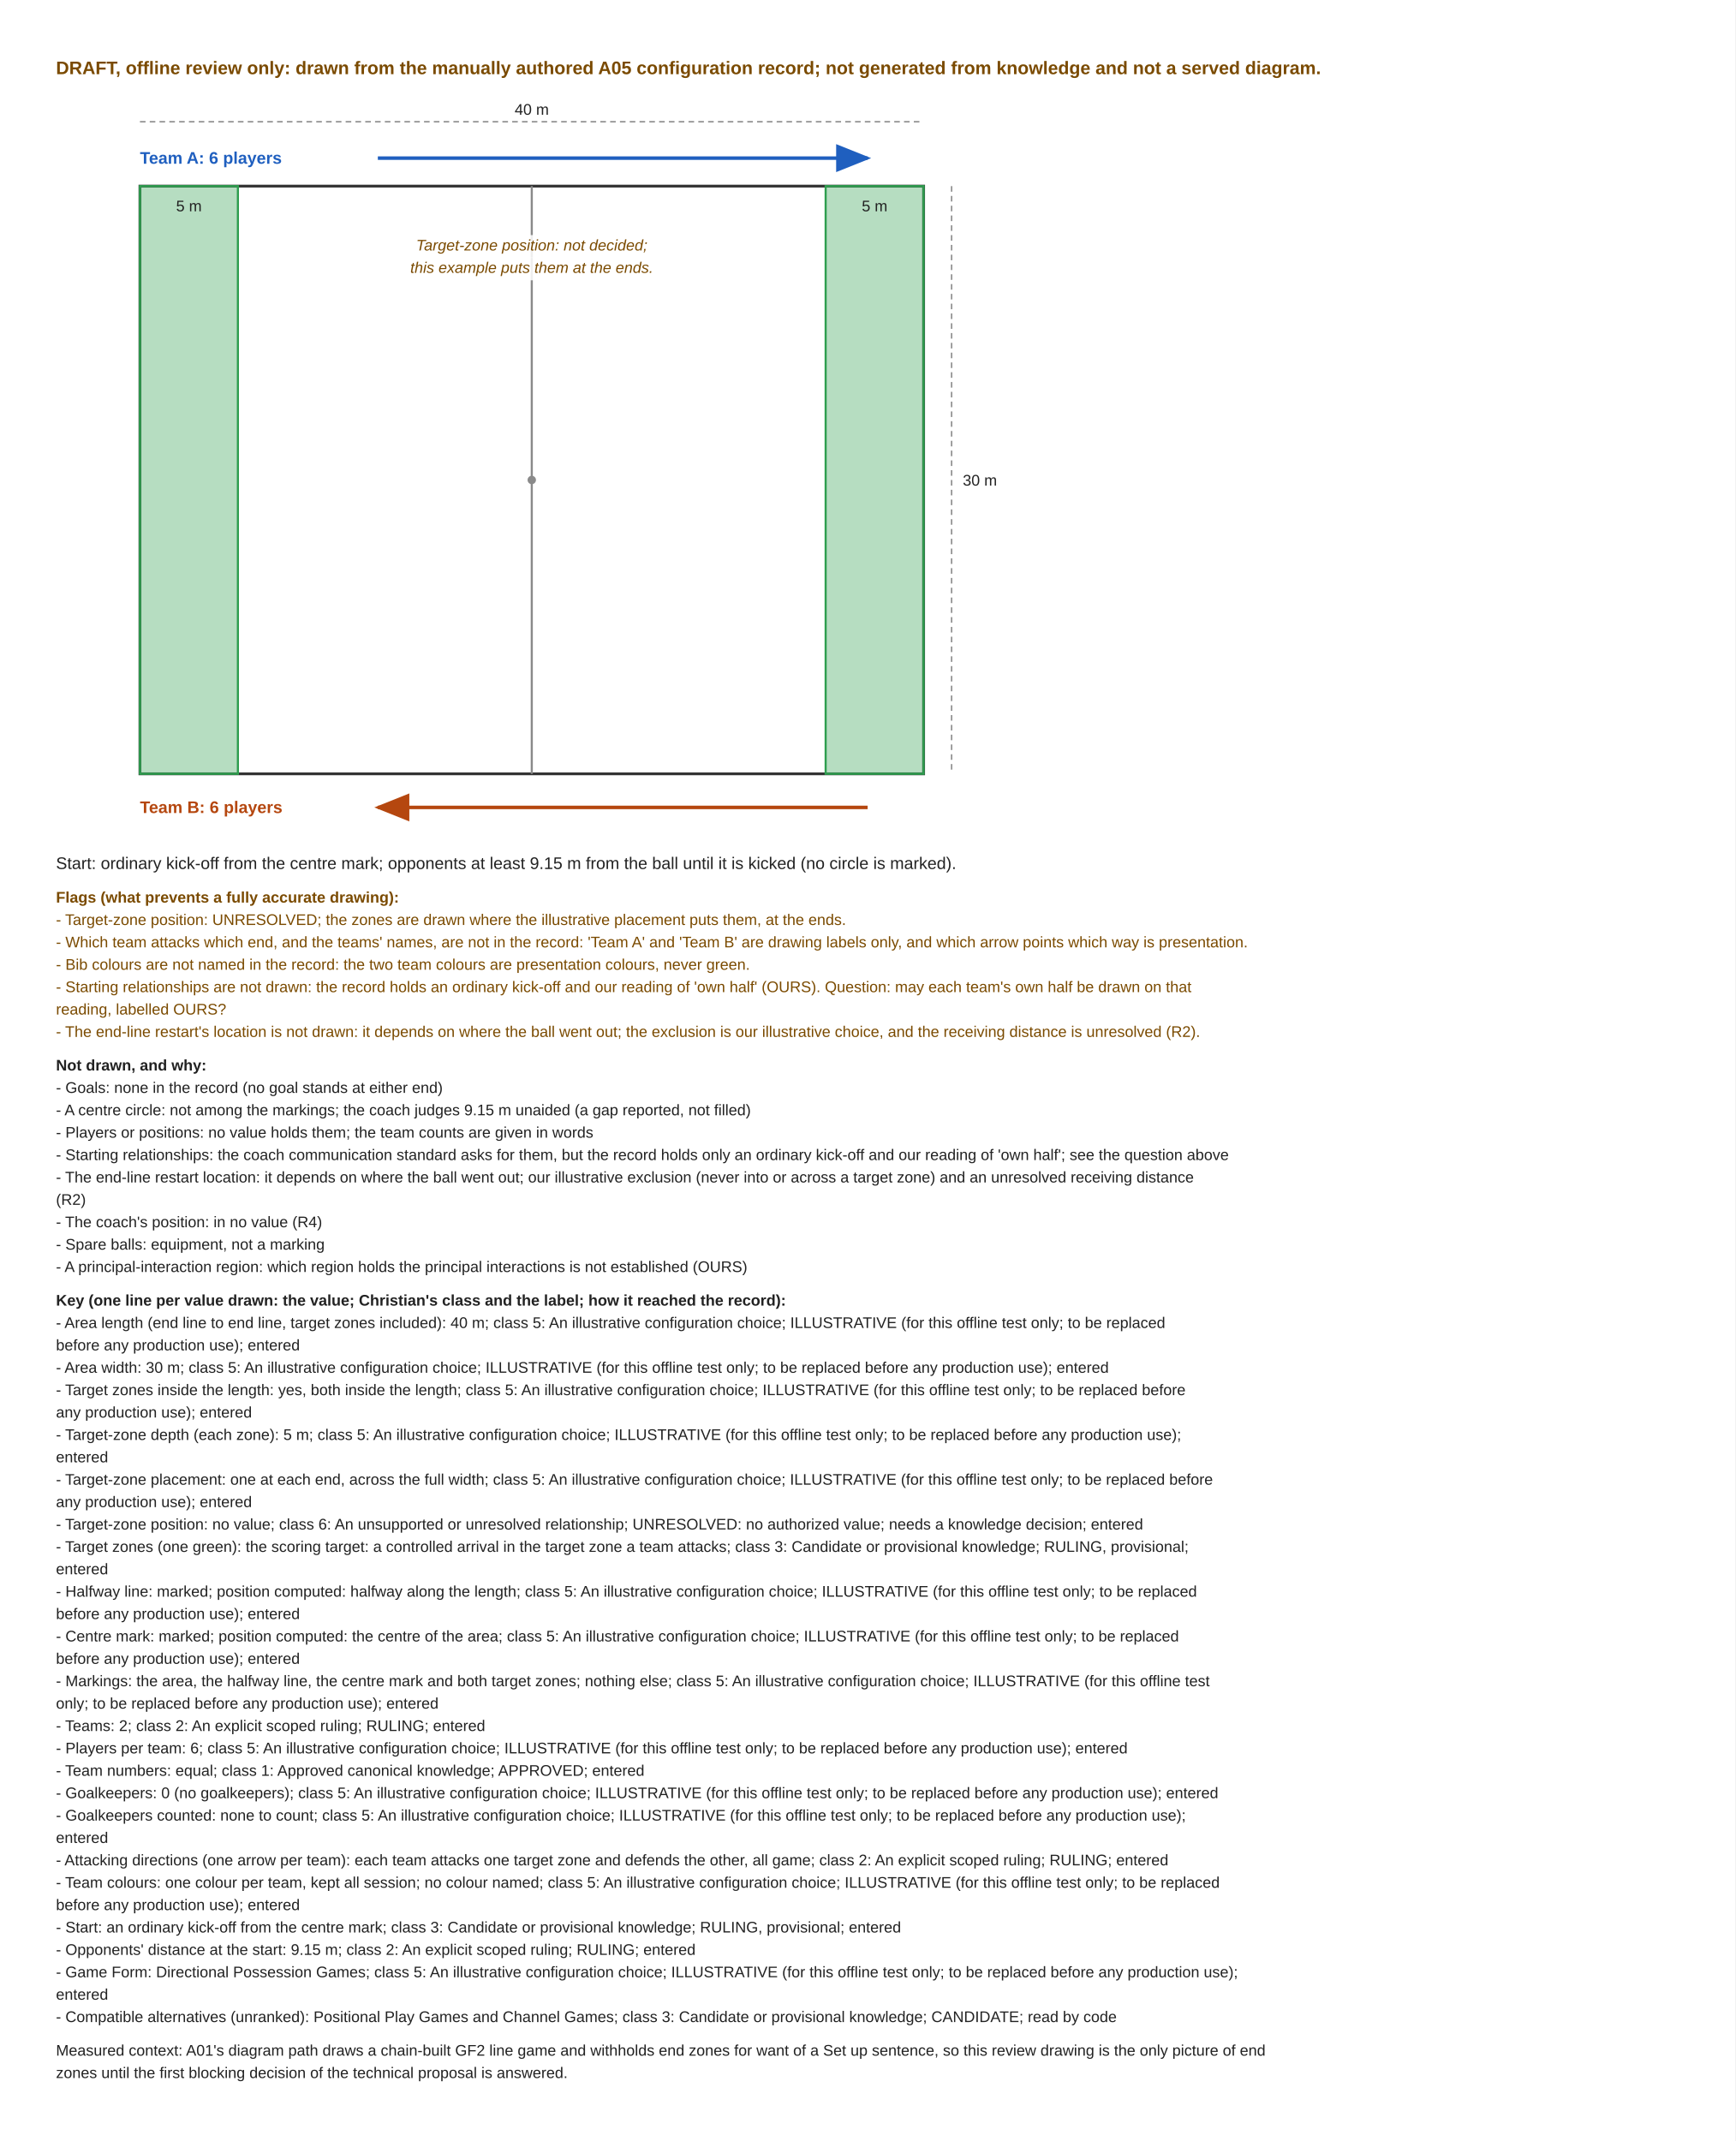
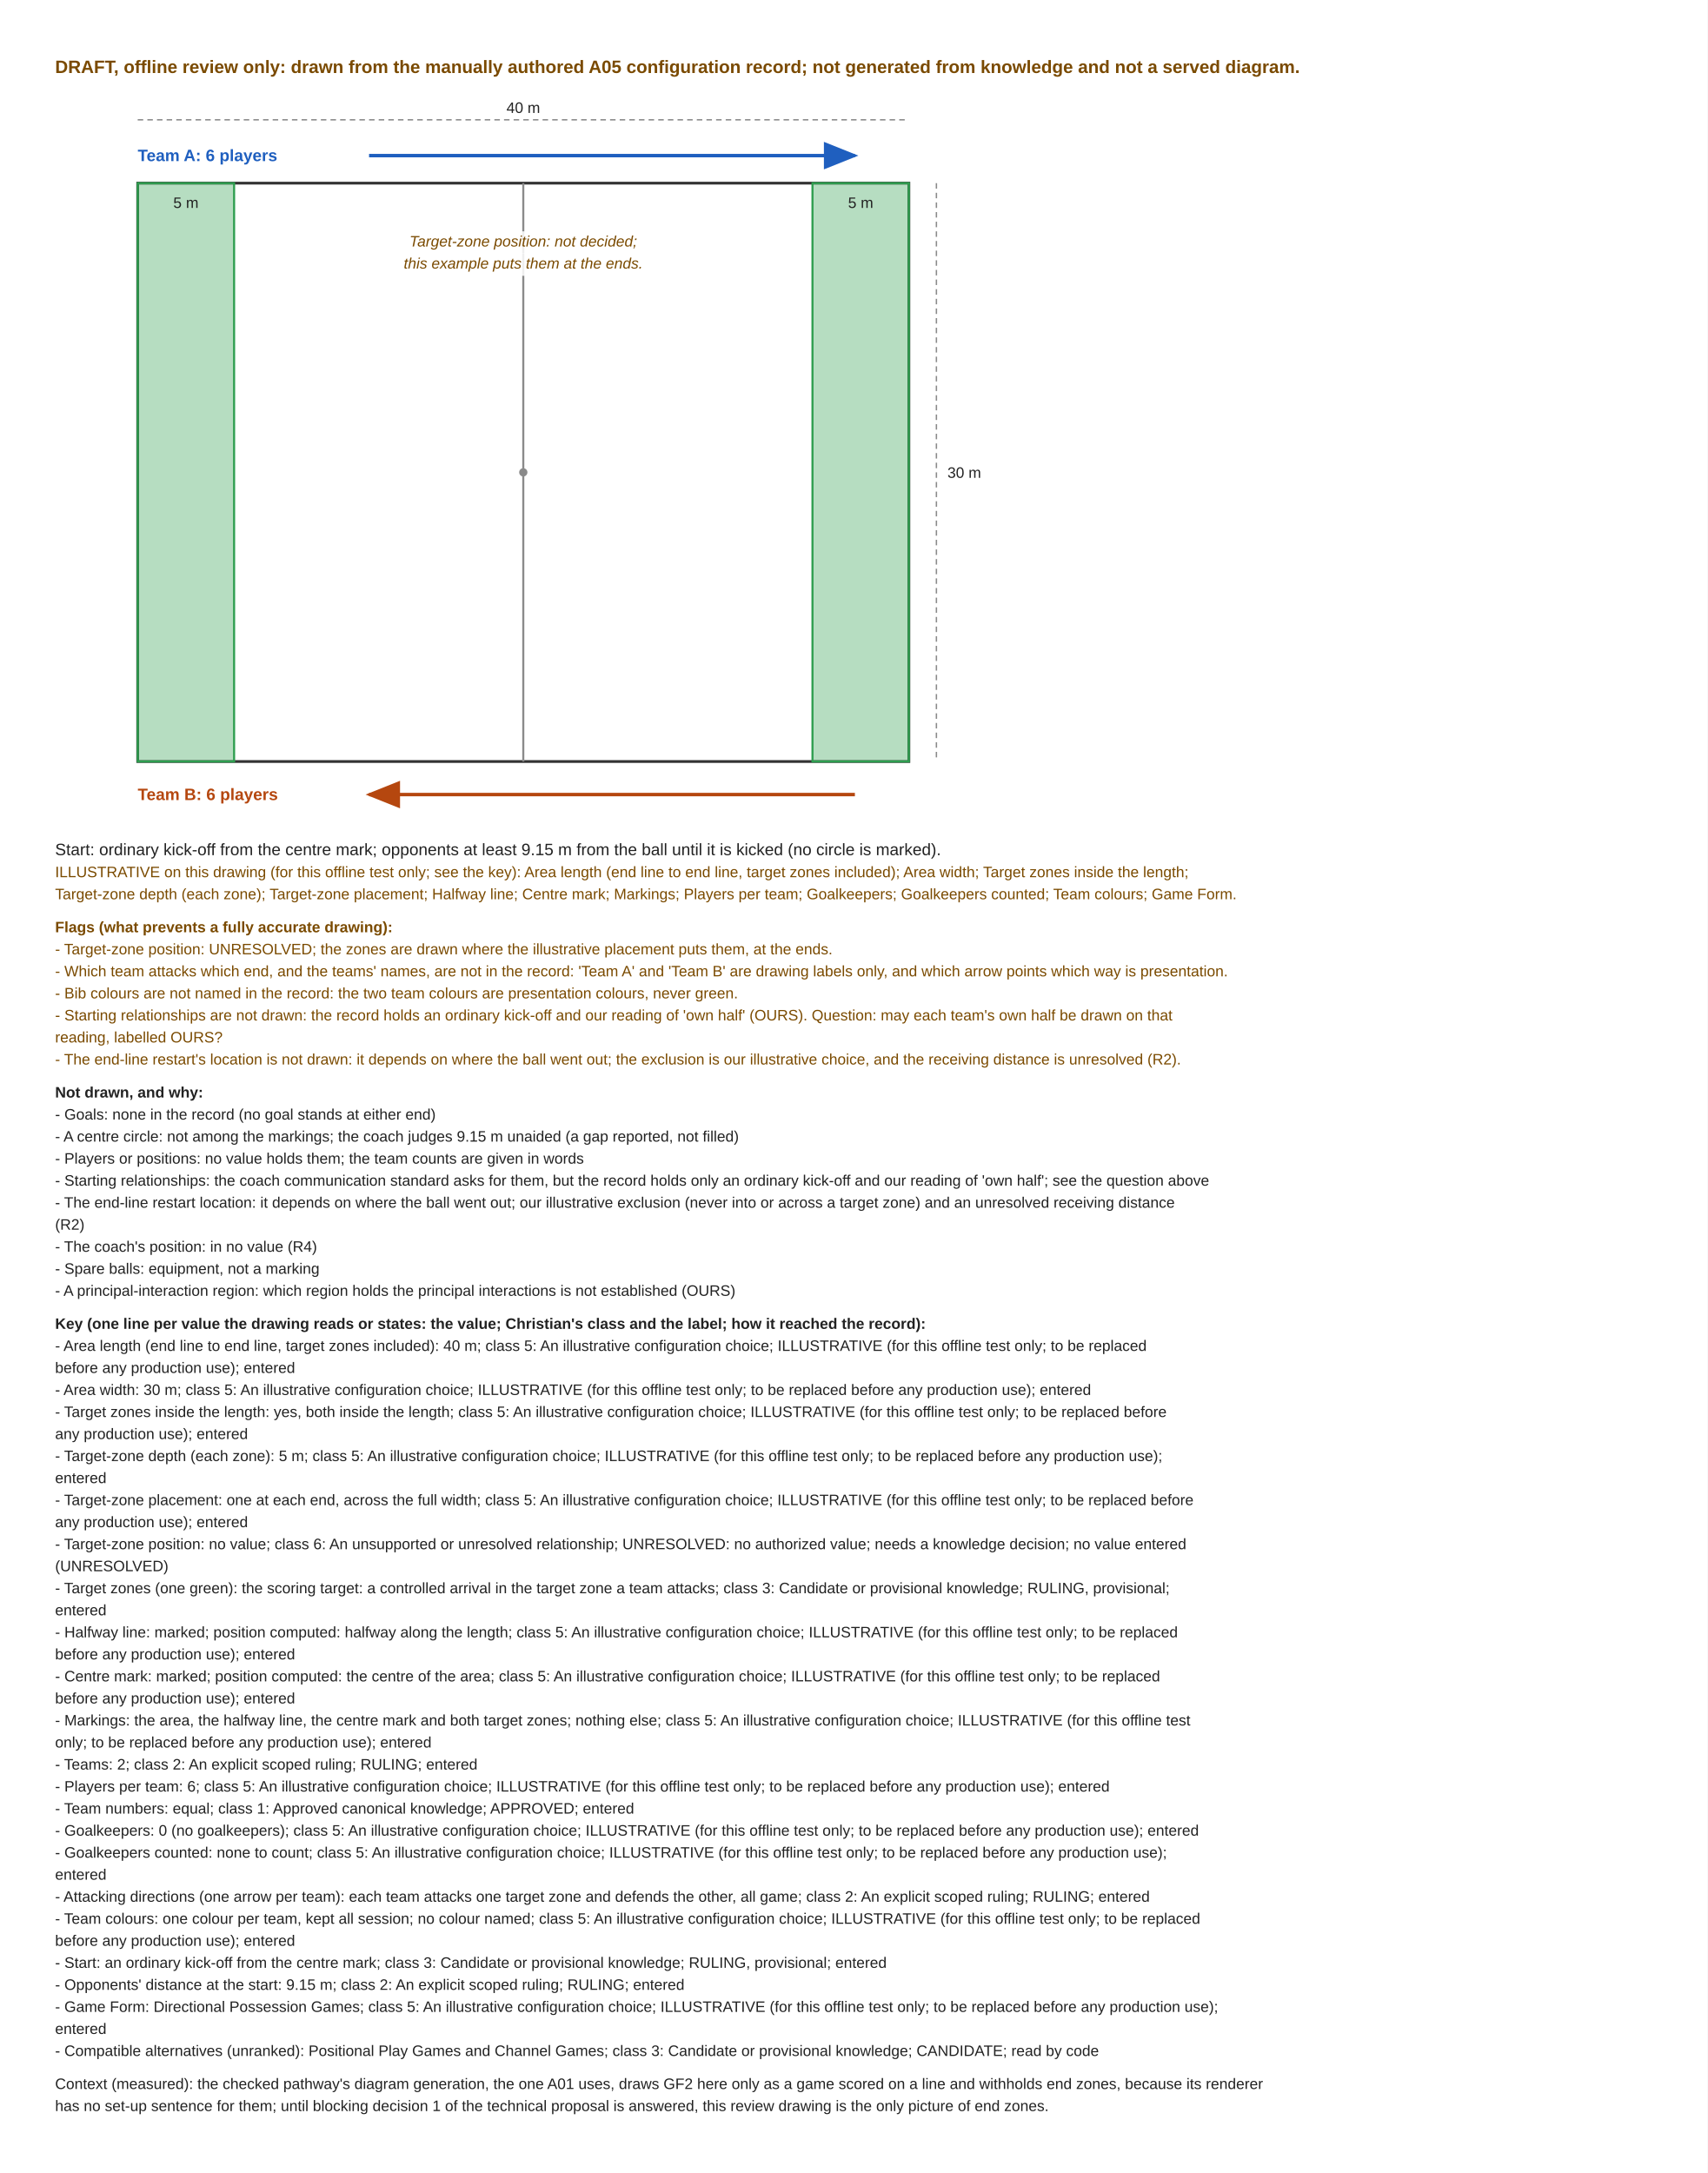
- <svg xmlns="http://www.w3.org/2000/svg" width="1240" height="1530" viewBox="0 0 1240 1530" font-family="Arial, Helvetica, sans-serif">
-   <rect data-element="page" x="0" y="0" width="1240" height="1530" fill="#ffffff" />
+ <svg xmlns="http://www.w3.org/2000/svg" width="1240" height="1578" viewBox="0 0 1240 1578" font-family="Arial, Helvetica, sans-serif">
+   <rect data-element="page" x="0" y="0" width="1240" height="1578" fill="#ffffff" />
  <defs>
    <marker id="head-1" markerWidth="10" markerHeight="8" refX="9" refY="4" orient="auto">
      <path d="M0,0 L10,4 L0,8 Z" fill="#1f5fbf" />
    </marker>
    <marker id="head-2" markerWidth="10" markerHeight="8" refX="9" refY="4" orient="auto">
      <path d="M0,0 L10,4 L0,8 Z" fill="#b5470f" />
    </marker>
  </defs>
  <line data-element="dimension-length" data-reads="area.lengthM" x1="100" y1="87" x2="660" y2="87" stroke="#8a8a8a" stroke-width="1" stroke-dasharray="4 3" />
-   <line data-element="arrow-1" data-reads="directions" x1="270" y1="113" x2="620" y2="113" stroke="#1f5fbf" stroke-width="2.5" marker-end="url(#head-1)" />
+   <line data-element="arrow-1" data-reads="directions area.lengthM players.perTeam" x1="268" y1="113" x2="620.8" y2="113" stroke="#1f5fbf" stroke-width="2.5" marker-end="url(#head-1)" />
  <rect data-element="area" data-reads="area.lengthM area.widthM" x="100" y="133" width="560" height="420" fill="none" stroke="#333333" stroke-width="2" />
  <rect data-element="zone-1" data-reads="endZones.placement endZones.depthM area.lengthM area.widthM scoring.event area.includesEndZones" x="100" y="133" width="70" height="420" fill="#2e9e4f" fill-opacity="0.35" stroke="#2e9e4f" stroke-width="1.5" />
  <rect data-element="zone-2" data-reads="endZones.placement endZones.depthM area.lengthM area.widthM scoring.event area.includesEndZones" x="590" y="133" width="70" height="420" fill="#2e9e4f" fill-opacity="0.35" stroke="#2e9e4f" stroke-width="1.5" />
-   <line data-element="halfway-line" data-reads="area.halfwayLine area.lengthM" data-computed="position computed: halfway along the length (OURS)" x1="380" y1="133" x2="380" y2="553" stroke="#8a8a8a" stroke-width="1.5" />
+   <line data-element="halfway-line" data-reads="area.halfwayLine area.lengthM area.widthM" data-computed="position computed: halfway along the length (OURS)" x1="380" y1="133" x2="380" y2="553" stroke="#8a8a8a" stroke-width="1.5" />
  <circle data-element="centre-mark" data-reads="area.centreMark area.lengthM area.widthM" data-computed="position computed: the centre of the area (OURS)" cx="380" cy="343" r="3" fill="#8a8a8a" />
-   <line data-element="dimension-width" data-reads="area.widthM" x1="680" y1="133" x2="680" y2="553" stroke="#8a8a8a" stroke-width="1" stroke-dasharray="4 3" />
-   <line data-element="arrow-2" data-reads="directions" x1="620" y1="577" x2="270" y2="577" stroke="#b5470f" stroke-width="2.5" marker-end="url(#head-2)" />
+   <line data-element="dimension-width" data-reads="area.widthM area.lengthM" x1="680" y1="133" x2="680" y2="553" stroke="#8a8a8a" stroke-width="1" stroke-dasharray="4 3" />
+   <line data-element="arrow-2" data-reads="directions area.lengthM players.perTeam area.widthM" x1="620.8" y1="577" x2="268" y2="577" stroke="#b5470f" stroke-width="2.5" marker-end="url(#head-2)" />
  <text data-element="banner" data-reads="" x="40" y="53" font-size="13" fill="#7a4a00" text-anchor="start" font-weight="bold">DRAFT, offline review only: drawn from the manually authored A05 configuration record; not generated from knowledge and not a served diagram.</text>
  <text data-element="label-length" data-reads="area.lengthM" x="380" y="82" font-size="11" fill="#222222" text-anchor="middle">40 m</text>
  <text data-element="team-1" data-reads="teams.count players.perTeam teams.equalOutfield" x="100" y="117" font-size="12" fill="#1f5fbf" text-anchor="start" font-weight="bold">Team A: 6 players</text>
  <text data-element="label-depth-1" data-reads="endZones.depthM" x="135" y="151" font-size="11" fill="#222222" text-anchor="middle">5 m</text>
  <text data-element="label-depth-2" data-reads="endZones.depthM" x="625" y="151" font-size="11" fill="#222222" text-anchor="middle">5 m</text>
  <rect data-element="placeholder-0-ground" x="264.8" y="168" width="230.4" height="16.3" fill="#ffffff" fill-opacity="0.85" />
  <text data-element="placeholder-0" data-reads="endZones.positioning endZones.placement" x="380" y="179" font-size="11" fill="#7a4a00" text-anchor="middle" font-style="italic">Target-zone position: not decided;</text>
  <rect data-element="placeholder-1-ground" x="261.5" y="184" width="237" height="16.3" fill="#ffffff" fill-opacity="0.85" />
  <text data-element="placeholder-1" data-reads="endZones.positioning endZones.placement" x="380" y="195" font-size="11" fill="#7a4a00" text-anchor="middle" font-style="italic">this example puts them at the ends.</text>
  <text data-element="label-width" data-reads="area.widthM" x="688" y="347" font-size="11" fill="#222222" text-anchor="start">30 m</text>
  <text data-element="team-2" data-reads="teams.count players.perTeam teams.equalOutfield" x="100" y="581" font-size="12" fill="#b5470f" text-anchor="start" font-weight="bold">Team B: 6 players</text>
  <text data-element="caption" data-reads="start.method start.kickoffDistanceM area.centreMark" x="40" y="621" font-size="12" fill="#222222" text-anchor="start">Start: ordinary kick-off from the centre mark; opponents at least 9.15 m from the ball until it is kicked (no circle is marked).</text>
-   <text data-element="flags-title" data-reads="" x="40" y="645" font-size="11" fill="#7a4a00" text-anchor="start" font-weight="bold">Flags (what prevents a fully accurate drawing):</text>
-   <text data-element="flag-1" data-reads="" x="40" y="661" font-size="11" fill="#7a4a00" text-anchor="start">- Target-zone position: UNRESOLVED; the zones are drawn where the illustrative placement puts them, at the ends.</text>
-   <text data-element="flag-2" data-reads="" x="40" y="677" font-size="11" fill="#7a4a00" text-anchor="start">- Which team attacks which end, and the teams' names, are not in the record: 'Team A' and 'Team B' are drawing labels only, and which arrow points which way is presentation.</text>
-   <text data-element="flag-3" data-reads="" x="40" y="693" font-size="11" fill="#7a4a00" text-anchor="start">- Bib colours are not named in the record: the two team colours are presentation colours, never green.</text>
-   <text data-element="flag-4" data-reads="" x="40" y="709" font-size="11" fill="#7a4a00" text-anchor="start">- Starting relationships are not drawn: the record holds an ordinary kick-off and our reading of 'own half' (OURS). Question: may each team's own half be drawn on that</text>
-   <text data-element="flag-4-1" data-reads="" x="40" y="725" font-size="11" fill="#7a4a00" text-anchor="start">reading, labelled OURS?</text>
-   <text data-element="flag-5" data-reads="" x="40" y="741" font-size="11" fill="#7a4a00" text-anchor="start">- The end-line restart's location is not drawn: it depends on where the ball went out; the exclusion is our illustrative choice, and the receiving distance is unresolved (R2).</text>
-   <text data-element="not-drawn-title" data-reads="" x="40" y="765" font-size="11" fill="#222222" text-anchor="start" font-weight="bold">Not drawn, and why:</text>
-   <text data-element="not-drawn-1" data-reads="" x="40" y="781" font-size="11" fill="#222222" text-anchor="start">- Goals: none in the record (no goal stands at either end)</text>
-   <text data-element="not-drawn-2" data-reads="" x="40" y="797" font-size="11" fill="#222222" text-anchor="start">- A centre circle: not among the markings; the coach judges 9.15 m unaided (a gap reported, not filled)</text>
-   <text data-element="not-drawn-3" data-reads="" x="40" y="813" font-size="11" fill="#222222" text-anchor="start">- Players or positions: no value holds them; the team counts are given in words</text>
-   <text data-element="not-drawn-4" data-reads="" x="40" y="829" font-size="11" fill="#222222" text-anchor="start">- Starting relationships: the coach communication standard asks for them, but the record holds only an ordinary kick-off and our reading of 'own half'; see the question above</text>
-   <text data-element="not-drawn-5" data-reads="" x="40" y="845" font-size="11" fill="#222222" text-anchor="start">- The end-line restart location: it depends on where the ball went out; our illustrative exclusion (never into or across a target zone) and an unresolved receiving distance</text>
-   <text data-element="not-drawn-5-1" data-reads="" x="40" y="861" font-size="11" fill="#222222" text-anchor="start">(R2)</text>
-   <text data-element="not-drawn-6" data-reads="" x="40" y="877" font-size="11" fill="#222222" text-anchor="start">- The coach's position: in no value (R4)</text>
-   <text data-element="not-drawn-7" data-reads="" x="40" y="893" font-size="11" fill="#222222" text-anchor="start">- Spare balls: equipment, not a marking</text>
-   <text data-element="not-drawn-8" data-reads="" x="40" y="909" font-size="11" fill="#222222" text-anchor="start">- A principal-interaction region: which region holds the principal interactions is not established (OURS)</text>
-   <text data-element="key-title" data-reads="" x="40" y="933" font-size="11" fill="#222222" text-anchor="start" font-weight="bold">Key (one line per value drawn: the value; Christian's class and the label; how it reached the record):</text>
-   <text data-element="key-1" data-reads="area.lengthM" x="40" y="949" font-size="11" fill="#222222" text-anchor="start">- Area length (end line to end line, target zones included): 40 m; class 5: An illustrative configuration choice; ILLUSTRATIVE (for this offline test only; to be replaced</text>
-   <text data-element="key-1-1" data-reads="area.lengthM" x="40" y="965" font-size="11" fill="#222222" text-anchor="start">before any production use); entered</text>
-   <text data-element="key-2" data-reads="area.widthM" x="40" y="981" font-size="11" fill="#222222" text-anchor="start">- Area width: 30 m; class 5: An illustrative configuration choice; ILLUSTRATIVE (for this offline test only; to be replaced before any production use); entered</text>
-   <text data-element="key-3" data-reads="area.includesEndZones" x="40" y="997" font-size="11" fill="#222222" text-anchor="start">- Target zones inside the length: yes, both inside the length; class 5: An illustrative configuration choice; ILLUSTRATIVE (for this offline test only; to be replaced before</text>
-   <text data-element="key-3-1" data-reads="area.includesEndZones" x="40" y="1013" font-size="11" fill="#222222" text-anchor="start">any production use); entered</text>
-   <text data-element="key-4" data-reads="endZones.depthM" x="40" y="1029" font-size="11" fill="#222222" text-anchor="start">- Target-zone depth (each zone): 5 m; class 5: An illustrative configuration choice; ILLUSTRATIVE (for this offline test only; to be replaced before any production use);</text>
-   <text data-element="key-4-1" data-reads="endZones.depthM" x="40" y="1045" font-size="11" fill="#222222" text-anchor="start">entered</text>
-   <text data-element="key-5" data-reads="endZones.placement" x="40" y="1061" font-size="11" fill="#222222" text-anchor="start">- Target-zone placement: one at each end, across the full width; class 5: An illustrative configuration choice; ILLUSTRATIVE (for this offline test only; to be replaced before</text>
-   <text data-element="key-5-1" data-reads="endZones.placement" x="40" y="1077" font-size="11" fill="#222222" text-anchor="start">any production use); entered</text>
-   <text data-element="key-6" data-reads="endZones.positioning" x="40" y="1093" font-size="11" fill="#222222" text-anchor="start">- Target-zone position: no value; class 6: An unsupported or unresolved relationship; UNRESOLVED: no authorized value; needs a knowledge decision; entered</text>
-   <text data-element="key-7" data-reads="scoring.event" x="40" y="1109" font-size="11" fill="#222222" text-anchor="start">- Target zones (one green): the scoring target: a controlled arrival in the target zone a team attacks; class 3: Candidate or provisional knowledge; RULING, provisional;</text>
-   <text data-element="key-7-1" data-reads="scoring.event" x="40" y="1125" font-size="11" fill="#222222" text-anchor="start">entered</text>
-   <text data-element="key-8" data-reads="area.halfwayLine" x="40" y="1141" font-size="11" fill="#222222" text-anchor="start">- Halfway line: marked; position computed: halfway along the length; class 5: An illustrative configuration choice; ILLUSTRATIVE (for this offline test only; to be replaced</text>
-   <text data-element="key-8-1" data-reads="area.halfwayLine" x="40" y="1157" font-size="11" fill="#222222" text-anchor="start">before any production use); entered</text>
-   <text data-element="key-9" data-reads="area.centreMark" x="40" y="1173" font-size="11" fill="#222222" text-anchor="start">- Centre mark: marked; position computed: the centre of the area; class 5: An illustrative configuration choice; ILLUSTRATIVE (for this offline test only; to be replaced</text>
-   <text data-element="key-9-1" data-reads="area.centreMark" x="40" y="1189" font-size="11" fill="#222222" text-anchor="start">before any production use); entered</text>
-   <text data-element="key-10" data-reads="equipment.markers" x="40" y="1205" font-size="11" fill="#222222" text-anchor="start">- Markings: the area, the halfway line, the centre mark and both target zones; nothing else; class 5: An illustrative configuration choice; ILLUSTRATIVE (for this offline test</text>
-   <text data-element="key-10-1" data-reads="equipment.markers" x="40" y="1221" font-size="11" fill="#222222" text-anchor="start">only; to be replaced before any production use); entered</text>
-   <text data-element="key-11" data-reads="teams.count" x="40" y="1237" font-size="11" fill="#222222" text-anchor="start">- Teams: 2; class 2: An explicit scoped ruling; RULING; entered</text>
-   <text data-element="key-12" data-reads="players.perTeam" x="40" y="1253" font-size="11" fill="#222222" text-anchor="start">- Players per team: 6; class 5: An illustrative configuration choice; ILLUSTRATIVE (for this offline test only; to be replaced before any production use); entered</text>
-   <text data-element="key-13" data-reads="teams.equalOutfield" x="40" y="1269" font-size="11" fill="#222222" text-anchor="start">- Team numbers: equal; class 1: Approved canonical knowledge; APPROVED; entered</text>
-   <text data-element="key-14" data-reads="players.goalkeepers" x="40" y="1285" font-size="11" fill="#222222" text-anchor="start">- Goalkeepers: 0 (no goalkeepers); class 5: An illustrative configuration choice; ILLUSTRATIVE (for this offline test only; to be replaced before any production use); entered</text>
-   <text data-element="key-15" data-reads="area.goalkeepersCounted" x="40" y="1301" font-size="11" fill="#222222" text-anchor="start">- Goalkeepers counted: none to count; class 5: An illustrative configuration choice; ILLUSTRATIVE (for this offline test only; to be replaced before any production use);</text>
-   <text data-element="key-15-1" data-reads="area.goalkeepersCounted" x="40" y="1317" font-size="11" fill="#222222" text-anchor="start">entered</text>
-   <text data-element="key-16" data-reads="directions" x="40" y="1333" font-size="11" fill="#222222" text-anchor="start">- Attacking directions (one arrow per team): each team attacks one target zone and defends the other, all game; class 2: An explicit scoped ruling; RULING; entered</text>
-   <text data-element="key-17" data-reads="equipment.bibs" x="40" y="1349" font-size="11" fill="#222222" text-anchor="start">- Team colours: one colour per team, kept all session; no colour named; class 5: An illustrative configuration choice; ILLUSTRATIVE (for this offline test only; to be replaced</text>
-   <text data-element="key-17-1" data-reads="equipment.bibs" x="40" y="1365" font-size="11" fill="#222222" text-anchor="start">before any production use); entered</text>
-   <text data-element="key-18" data-reads="start.method" x="40" y="1381" font-size="11" fill="#222222" text-anchor="start">- Start: an ordinary kick-off from the centre mark; class 3: Candidate or provisional knowledge; RULING, provisional; entered</text>
-   <text data-element="key-19" data-reads="start.kickoffDistanceM" x="40" y="1397" font-size="11" fill="#222222" text-anchor="start">- Opponents' distance at the start: 9.15 m; class 2: An explicit scoped ruling; RULING; entered</text>
-   <text data-element="key-20" data-reads="gameForm.illustrativeChoice" x="40" y="1413" font-size="11" fill="#222222" text-anchor="start">- Game Form: Directional Possession Games; class 5: An illustrative configuration choice; ILLUSTRATIVE (for this offline test only; to be replaced before any production use);</text>
-   <text data-element="key-20-1" data-reads="gameForm.illustrativeChoice" x="40" y="1429" font-size="11" fill="#222222" text-anchor="start">entered</text>
-   <text data-element="key-21" data-reads="gameForm.alternatives" x="40" y="1445" font-size="11" fill="#222222" text-anchor="start">- Compatible alternatives (unranked): Positional Play Games and Channel Games; class 3: Candidate or provisional knowledge; CANDIDATE; read by code</text>
-   <text data-element="context" data-reads="" x="40" y="1469" font-size="11" fill="#222222" text-anchor="start">Measured context: A01's diagram path draws a chain-built GF2 line game and withholds end zones for want of a Set up sentence, so this review drawing is the only picture of end</text>
-   <text data-element="context-1" data-reads="" x="40" y="1485" font-size="11" fill="#222222" text-anchor="start">zones until the first blocking decision of the technical proposal is answered.</text>
+   <text data-element="caption-illustrative" data-reads="area.lengthM area.widthM area.includesEndZones endZones.depthM endZones.placement area.halfwayLine area.centreMark equipment.markers players.perTeam players.goalkeepers area.goalkeepersCounted equipment.bibs gameForm.illustrativeChoice" x="40" y="637" font-size="11" fill="#7a4a00" text-anchor="start">ILLUSTRATIVE on this drawing (for this offline test only; see the key): Area length (end line to end line, target zones included); Area width; Target zones inside the length;</text>
+   <text data-element="caption-illustrative-1" data-reads="area.lengthM area.widthM area.includesEndZones endZones.depthM endZones.placement area.halfwayLine area.centreMark equipment.markers players.perTeam players.goalkeepers area.goalkeepersCounted equipment.bibs gameForm.illustrativeChoice" x="40" y="653" font-size="11" fill="#7a4a00" text-anchor="start">Target-zone depth (each zone); Target-zone placement; Halfway line; Centre mark; Markings; Players per team; Goalkeepers; Goalkeepers counted; Team colours; Game Form.</text>
+   <text data-element="flags-title" data-reads="" x="40" y="677" font-size="11" fill="#7a4a00" text-anchor="start" font-weight="bold">Flags (what prevents a fully accurate drawing):</text>
+   <text data-element="flag-1" data-reads="" x="40" y="693" font-size="11" fill="#7a4a00" text-anchor="start">- Target-zone position: UNRESOLVED; the zones are drawn where the illustrative placement puts them, at the ends.</text>
+   <text data-element="flag-2" data-reads="" x="40" y="709" font-size="11" fill="#7a4a00" text-anchor="start">- Which team attacks which end, and the teams' names, are not in the record: 'Team A' and 'Team B' are drawing labels only, and which arrow points which way is presentation.</text>
+   <text data-element="flag-3" data-reads="" x="40" y="725" font-size="11" fill="#7a4a00" text-anchor="start">- Bib colours are not named in the record: the two team colours are presentation colours, never green.</text>
+   <text data-element="flag-4" data-reads="" x="40" y="741" font-size="11" fill="#7a4a00" text-anchor="start">- Starting relationships are not drawn: the record holds an ordinary kick-off and our reading of 'own half' (OURS). Question: may each team's own half be drawn on that</text>
+   <text data-element="flag-4-1" data-reads="" x="40" y="757" font-size="11" fill="#7a4a00" text-anchor="start">reading, labelled OURS?</text>
+   <text data-element="flag-5" data-reads="" x="40" y="773" font-size="11" fill="#7a4a00" text-anchor="start">- The end-line restart's location is not drawn: it depends on where the ball went out; the exclusion is our illustrative choice, and the receiving distance is unresolved (R2).</text>
+   <text data-element="not-drawn-title" data-reads="" x="40" y="797" font-size="11" fill="#222222" text-anchor="start" font-weight="bold">Not drawn, and why:</text>
+   <text data-element="not-drawn-1" data-reads="" x="40" y="813" font-size="11" fill="#222222" text-anchor="start">- Goals: none in the record (no goal stands at either end)</text>
+   <text data-element="not-drawn-2" data-reads="" x="40" y="829" font-size="11" fill="#222222" text-anchor="start">- A centre circle: not among the markings; the coach judges 9.15 m unaided (a gap reported, not filled)</text>
+   <text data-element="not-drawn-3" data-reads="" x="40" y="845" font-size="11" fill="#222222" text-anchor="start">- Players or positions: no value holds them; the team counts are given in words</text>
+   <text data-element="not-drawn-4" data-reads="" x="40" y="861" font-size="11" fill="#222222" text-anchor="start">- Starting relationships: the coach communication standard asks for them, but the record holds only an ordinary kick-off and our reading of 'own half'; see the question above</text>
+   <text data-element="not-drawn-5" data-reads="" x="40" y="877" font-size="11" fill="#222222" text-anchor="start">- The end-line restart location: it depends on where the ball went out; our illustrative exclusion (never into or across a target zone) and an unresolved receiving distance</text>
+   <text data-element="not-drawn-5-1" data-reads="" x="40" y="893" font-size="11" fill="#222222" text-anchor="start">(R2)</text>
+   <text data-element="not-drawn-6" data-reads="" x="40" y="909" font-size="11" fill="#222222" text-anchor="start">- The coach's position: in no value (R4)</text>
+   <text data-element="not-drawn-7" data-reads="" x="40" y="925" font-size="11" fill="#222222" text-anchor="start">- Spare balls: equipment, not a marking</text>
+   <text data-element="not-drawn-8" data-reads="" x="40" y="941" font-size="11" fill="#222222" text-anchor="start">- A principal-interaction region: which region holds the principal interactions is not established (OURS)</text>
+   <text data-element="key-title" data-reads="" x="40" y="965" font-size="11" fill="#222222" text-anchor="start" font-weight="bold">Key (one line per value the drawing reads or states: the value; Christian's class and the label; how it reached the record):</text>
+   <text data-element="key-1" data-reads="area.lengthM" x="40" y="981" font-size="11" fill="#222222" text-anchor="start">- Area length (end line to end line, target zones included): 40 m; class 5: An illustrative configuration choice; ILLUSTRATIVE (for this offline test only; to be replaced</text>
+   <text data-element="key-1-1" data-reads="area.lengthM" x="40" y="997" font-size="11" fill="#222222" text-anchor="start">before any production use); entered</text>
+   <text data-element="key-2" data-reads="area.widthM" x="40" y="1013" font-size="11" fill="#222222" text-anchor="start">- Area width: 30 m; class 5: An illustrative configuration choice; ILLUSTRATIVE (for this offline test only; to be replaced before any production use); entered</text>
+   <text data-element="key-3" data-reads="area.includesEndZones" x="40" y="1029" font-size="11" fill="#222222" text-anchor="start">- Target zones inside the length: yes, both inside the length; class 5: An illustrative configuration choice; ILLUSTRATIVE (for this offline test only; to be replaced before</text>
+   <text data-element="key-3-1" data-reads="area.includesEndZones" x="40" y="1045" font-size="11" fill="#222222" text-anchor="start">any production use); entered</text>
+   <text data-element="key-4" data-reads="endZones.depthM" x="40" y="1061" font-size="11" fill="#222222" text-anchor="start">- Target-zone depth (each zone): 5 m; class 5: An illustrative configuration choice; ILLUSTRATIVE (for this offline test only; to be replaced before any production use);</text>
+   <text data-element="key-4-1" data-reads="endZones.depthM" x="40" y="1077" font-size="11" fill="#222222" text-anchor="start">entered</text>
+   <text data-element="key-5" data-reads="endZones.placement" x="40" y="1093" font-size="11" fill="#222222" text-anchor="start">- Target-zone placement: one at each end, across the full width; class 5: An illustrative configuration choice; ILLUSTRATIVE (for this offline test only; to be replaced before</text>
+   <text data-element="key-5-1" data-reads="endZones.placement" x="40" y="1109" font-size="11" fill="#222222" text-anchor="start">any production use); entered</text>
+   <text data-element="key-6" data-reads="endZones.positioning" x="40" y="1125" font-size="11" fill="#222222" text-anchor="start">- Target-zone position: no value; class 6: An unsupported or unresolved relationship; UNRESOLVED: no authorized value; needs a knowledge decision; no value entered</text>
+   <text data-element="key-6-1" data-reads="endZones.positioning" x="40" y="1141" font-size="11" fill="#222222" text-anchor="start">(UNRESOLVED)</text>
+   <text data-element="key-7" data-reads="scoring.event" x="40" y="1157" font-size="11" fill="#222222" text-anchor="start">- Target zones (one green): the scoring target: a controlled arrival in the target zone a team attacks; class 3: Candidate or provisional knowledge; RULING, provisional;</text>
+   <text data-element="key-7-1" data-reads="scoring.event" x="40" y="1173" font-size="11" fill="#222222" text-anchor="start">entered</text>
+   <text data-element="key-8" data-reads="area.halfwayLine" x="40" y="1189" font-size="11" fill="#222222" text-anchor="start">- Halfway line: marked; position computed: halfway along the length; class 5: An illustrative configuration choice; ILLUSTRATIVE (for this offline test only; to be replaced</text>
+   <text data-element="key-8-1" data-reads="area.halfwayLine" x="40" y="1205" font-size="11" fill="#222222" text-anchor="start">before any production use); entered</text>
+   <text data-element="key-9" data-reads="area.centreMark" x="40" y="1221" font-size="11" fill="#222222" text-anchor="start">- Centre mark: marked; position computed: the centre of the area; class 5: An illustrative configuration choice; ILLUSTRATIVE (for this offline test only; to be replaced</text>
+   <text data-element="key-9-1" data-reads="area.centreMark" x="40" y="1237" font-size="11" fill="#222222" text-anchor="start">before any production use); entered</text>
+   <text data-element="key-10" data-reads="equipment.markers" x="40" y="1253" font-size="11" fill="#222222" text-anchor="start">- Markings: the area, the halfway line, the centre mark and both target zones; nothing else; class 5: An illustrative configuration choice; ILLUSTRATIVE (for this offline test</text>
+   <text data-element="key-10-1" data-reads="equipment.markers" x="40" y="1269" font-size="11" fill="#222222" text-anchor="start">only; to be replaced before any production use); entered</text>
+   <text data-element="key-11" data-reads="teams.count" x="40" y="1285" font-size="11" fill="#222222" text-anchor="start">- Teams: 2; class 2: An explicit scoped ruling; RULING; entered</text>
+   <text data-element="key-12" data-reads="players.perTeam" x="40" y="1301" font-size="11" fill="#222222" text-anchor="start">- Players per team: 6; class 5: An illustrative configuration choice; ILLUSTRATIVE (for this offline test only; to be replaced before any production use); entered</text>
+   <text data-element="key-13" data-reads="teams.equalOutfield" x="40" y="1317" font-size="11" fill="#222222" text-anchor="start">- Team numbers: equal; class 1: Approved canonical knowledge; APPROVED; entered</text>
+   <text data-element="key-14" data-reads="players.goalkeepers" x="40" y="1333" font-size="11" fill="#222222" text-anchor="start">- Goalkeepers: 0 (no goalkeepers); class 5: An illustrative configuration choice; ILLUSTRATIVE (for this offline test only; to be replaced before any production use); entered</text>
+   <text data-element="key-15" data-reads="area.goalkeepersCounted" x="40" y="1349" font-size="11" fill="#222222" text-anchor="start">- Goalkeepers counted: none to count; class 5: An illustrative configuration choice; ILLUSTRATIVE (for this offline test only; to be replaced before any production use);</text>
+   <text data-element="key-15-1" data-reads="area.goalkeepersCounted" x="40" y="1365" font-size="11" fill="#222222" text-anchor="start">entered</text>
+   <text data-element="key-16" data-reads="directions" x="40" y="1381" font-size="11" fill="#222222" text-anchor="start">- Attacking directions (one arrow per team): each team attacks one target zone and defends the other, all game; class 2: An explicit scoped ruling; RULING; entered</text>
+   <text data-element="key-17" data-reads="equipment.bibs" x="40" y="1397" font-size="11" fill="#222222" text-anchor="start">- Team colours: one colour per team, kept all session; no colour named; class 5: An illustrative configuration choice; ILLUSTRATIVE (for this offline test only; to be replaced</text>
+   <text data-element="key-17-1" data-reads="equipment.bibs" x="40" y="1413" font-size="11" fill="#222222" text-anchor="start">before any production use); entered</text>
+   <text data-element="key-18" data-reads="start.method" x="40" y="1429" font-size="11" fill="#222222" text-anchor="start">- Start: an ordinary kick-off from the centre mark; class 3: Candidate or provisional knowledge; RULING, provisional; entered</text>
+   <text data-element="key-19" data-reads="start.kickoffDistanceM" x="40" y="1445" font-size="11" fill="#222222" text-anchor="start">- Opponents' distance at the start: 9.15 m; class 2: An explicit scoped ruling; RULING; entered</text>
+   <text data-element="key-20" data-reads="gameForm.illustrativeChoice" x="40" y="1461" font-size="11" fill="#222222" text-anchor="start">- Game Form: Directional Possession Games; class 5: An illustrative configuration choice; ILLUSTRATIVE (for this offline test only; to be replaced before any production use);</text>
+   <text data-element="key-20-1" data-reads="gameForm.illustrativeChoice" x="40" y="1477" font-size="11" fill="#222222" text-anchor="start">entered</text>
+   <text data-element="key-21" data-reads="gameForm.alternatives" x="40" y="1493" font-size="11" fill="#222222" text-anchor="start">- Compatible alternatives (unranked): Positional Play Games and Channel Games; class 3: Candidate or provisional knowledge; CANDIDATE; read by code</text>
+   <text data-element="context" data-reads="" x="40" y="1517" font-size="11" fill="#222222" text-anchor="start">Context (measured): the checked pathway's diagram generation, the one A01 uses, draws GF2 here only as a game scored on a line and withholds end zones, because its renderer</text>
+   <text data-element="context-1" data-reads="" x="40" y="1533" font-size="11" fill="#222222" text-anchor="start">has no set-up sentence for them; until blocking decision 1 of the technical proposal is answered, this review drawing is the only picture of end zones.</text>
</svg>
